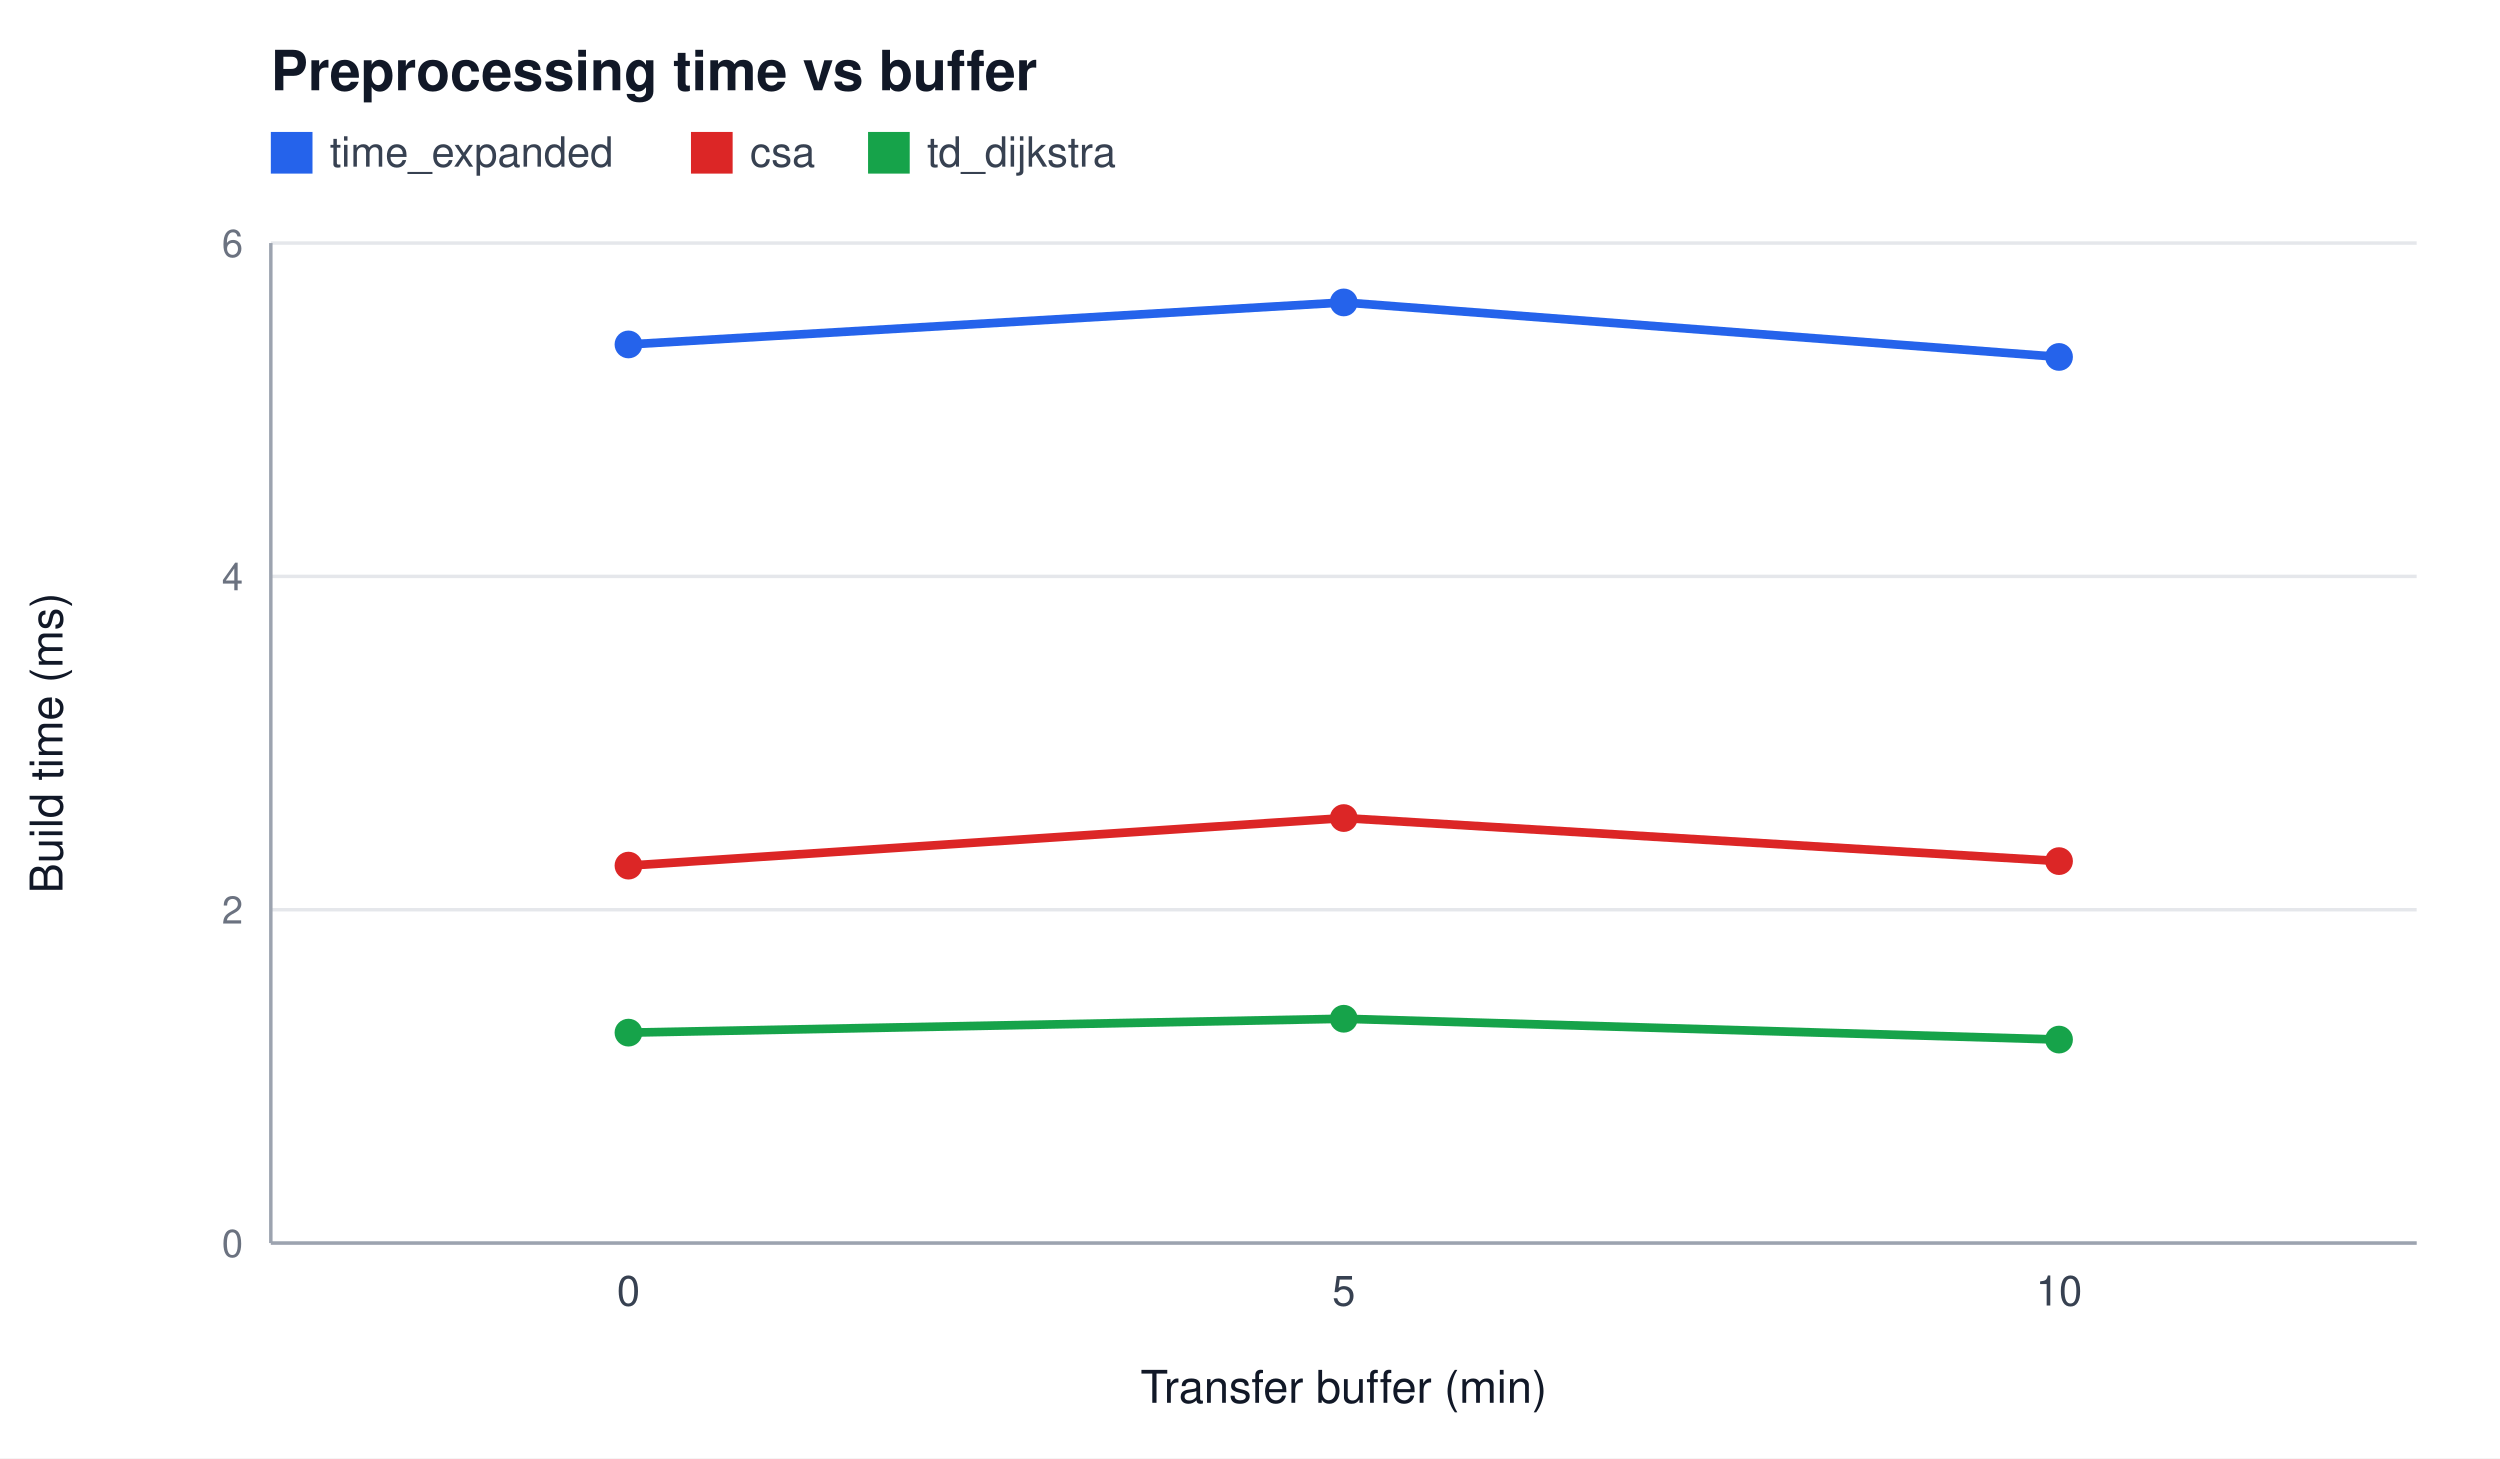
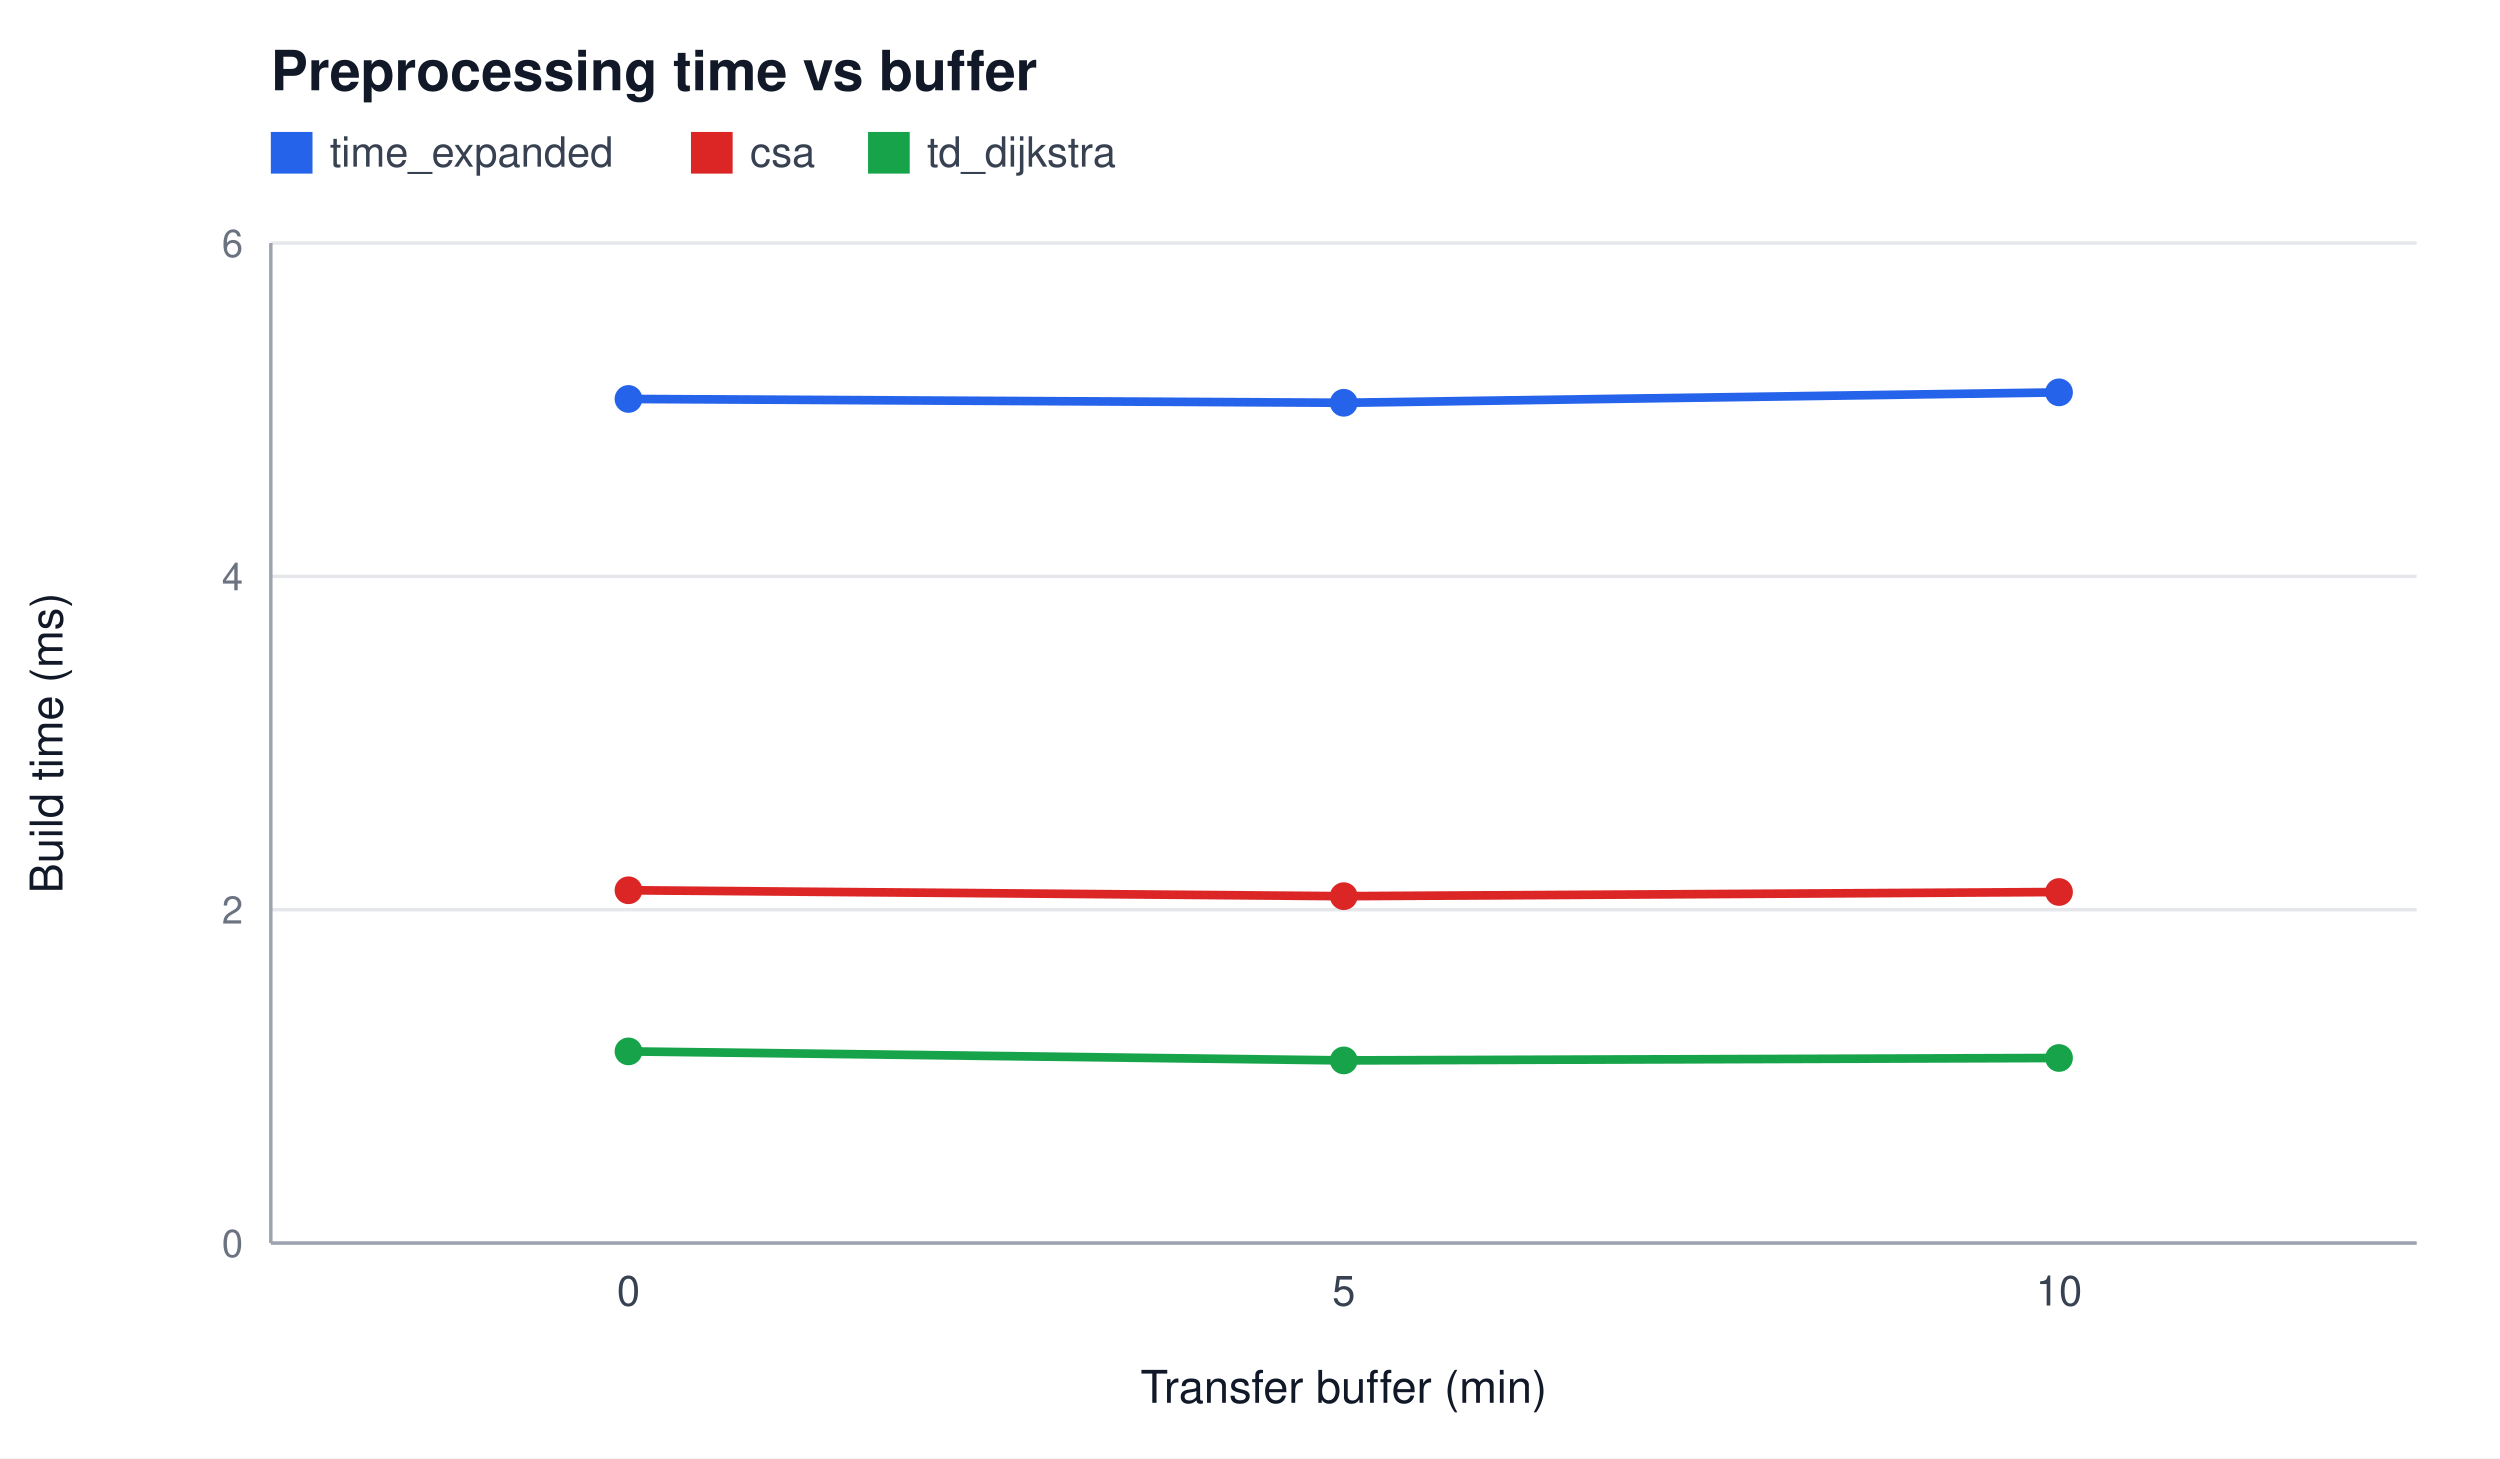
<svg xmlns="http://www.w3.org/2000/svg" width="720" height="420" viewBox="0 0 720 420" font-family="Helvetica, Arial, sans-serif">
  <rect width="100%" height="100%" fill="#ffffff" />
  <text x="78" y="26" font-size="16" font-weight="bold" fill="#111827">Preprocessing time vs buffer</text>
  <rect x="78.0" y="38" width="12" height="12" fill="#2563eb" />
  <text x="95.0" y="48" font-size="12" fill="#374151">time_expanded</text>
  <rect x="199.0" y="38" width="12" height="12" fill="#dc2626" />
  <text x="216.0" y="48" font-size="12" fill="#374151">csa</text>
  <rect x="250.0" y="38" width="12" height="12" fill="#16a34a" />
  <text x="267.0" y="48" font-size="12" fill="#374151">td_dijkstra</text>
  <line x1="78" x2="696" y1="358.0" y2="358.0" stroke="#e5e7eb" />
  <text x="70" y="362.0" text-anchor="end" font-size="11" fill="#6b7280">0</text>
  <line x1="78" x2="696" y1="262.0" y2="262.0" stroke="#e5e7eb" />
  <text x="70" y="266.0" text-anchor="end" font-size="11" fill="#6b7280">2</text>
  <line x1="78" x2="696" y1="166.0" y2="166.0" stroke="#e5e7eb" />
  <text x="70" y="170.0" text-anchor="end" font-size="11" fill="#6b7280">4</text>
  <line x1="78" x2="696" y1="70.0" y2="70.0" stroke="#e5e7eb" />
  <text x="70" y="74.0" text-anchor="end" font-size="11" fill="#6b7280">6</text>
  <line x1="78" x2="78" y1="70" y2="358" stroke="#9ca3af" />
  <line x1="78" x2="696" y1="358" y2="358" stroke="#9ca3af" />
  <text x="181.0" y="376" text-anchor="middle" font-size="12" fill="#374151">0</text>
  <text x="387.0" y="376" text-anchor="middle" font-size="12" fill="#374151">5</text>
  <text x="593.0" y="376" text-anchor="middle" font-size="12" fill="#374151">10</text>
  <text x="387" y="404" text-anchor="middle" font-size="13" fill="#111827">Transfer buffer (min)</text>
  <text transform="translate(18,214) rotate(-90)" text-anchor="middle" font-size="13" fill="#111827">Build time (ms)</text>
-   <path d="M181.0,99.2 L387.0,87.1 L593.0,102.8" fill="none" stroke="#2563eb" stroke-width="2.5" />
-   <circle cx="181.0" cy="99.2" r="4" fill="#2563eb" />
-   <circle cx="387.0" cy="87.1" r="4" fill="#2563eb" />
-   <circle cx="593.0" cy="102.8" r="4" fill="#2563eb" />
-   <path d="M181.0,249.3 L387.0,235.6 L593.0,248.0" fill="none" stroke="#dc2626" stroke-width="2.5" />
-   <circle cx="181.0" cy="249.3" r="4" fill="#dc2626" />
-   <circle cx="387.0" cy="235.6" r="4" fill="#dc2626" />
-   <circle cx="593.0" cy="248.0" r="4" fill="#dc2626" />
-   <path d="M181.0,297.4 L387.0,293.4 L593.0,299.4" fill="none" stroke="#16a34a" stroke-width="2.5" />
-   <circle cx="181.0" cy="297.4" r="4" fill="#16a34a" />
-   <circle cx="387.0" cy="293.4" r="4" fill="#16a34a" />
-   <circle cx="593.0" cy="299.4" r="4" fill="#16a34a" />
+   <path d="M181.0,114.9 L387.0,116.0 L593.0,113.0" fill="none" stroke="#2563eb" stroke-width="2.5" />
+   <circle cx="181.0" cy="114.9" r="4" fill="#2563eb" />
+   <circle cx="387.0" cy="116.0" r="4" fill="#2563eb" />
+   <circle cx="593.0" cy="113.0" r="4" fill="#2563eb" />
+   <path d="M181.0,256.4 L387.0,258.1 L593.0,256.9" fill="none" stroke="#dc2626" stroke-width="2.5" />
+   <circle cx="181.0" cy="256.4" r="4" fill="#dc2626" />
+   <circle cx="387.0" cy="258.1" r="4" fill="#dc2626" />
+   <circle cx="593.0" cy="256.9" r="4" fill="#dc2626" />
+   <path d="M181.0,302.8 L387.0,305.4 L593.0,304.7" fill="none" stroke="#16a34a" stroke-width="2.5" />
+   <circle cx="181.0" cy="302.8" r="4" fill="#16a34a" />
+   <circle cx="387.0" cy="305.4" r="4" fill="#16a34a" />
+   <circle cx="593.0" cy="304.7" r="4" fill="#16a34a" />
</svg>
